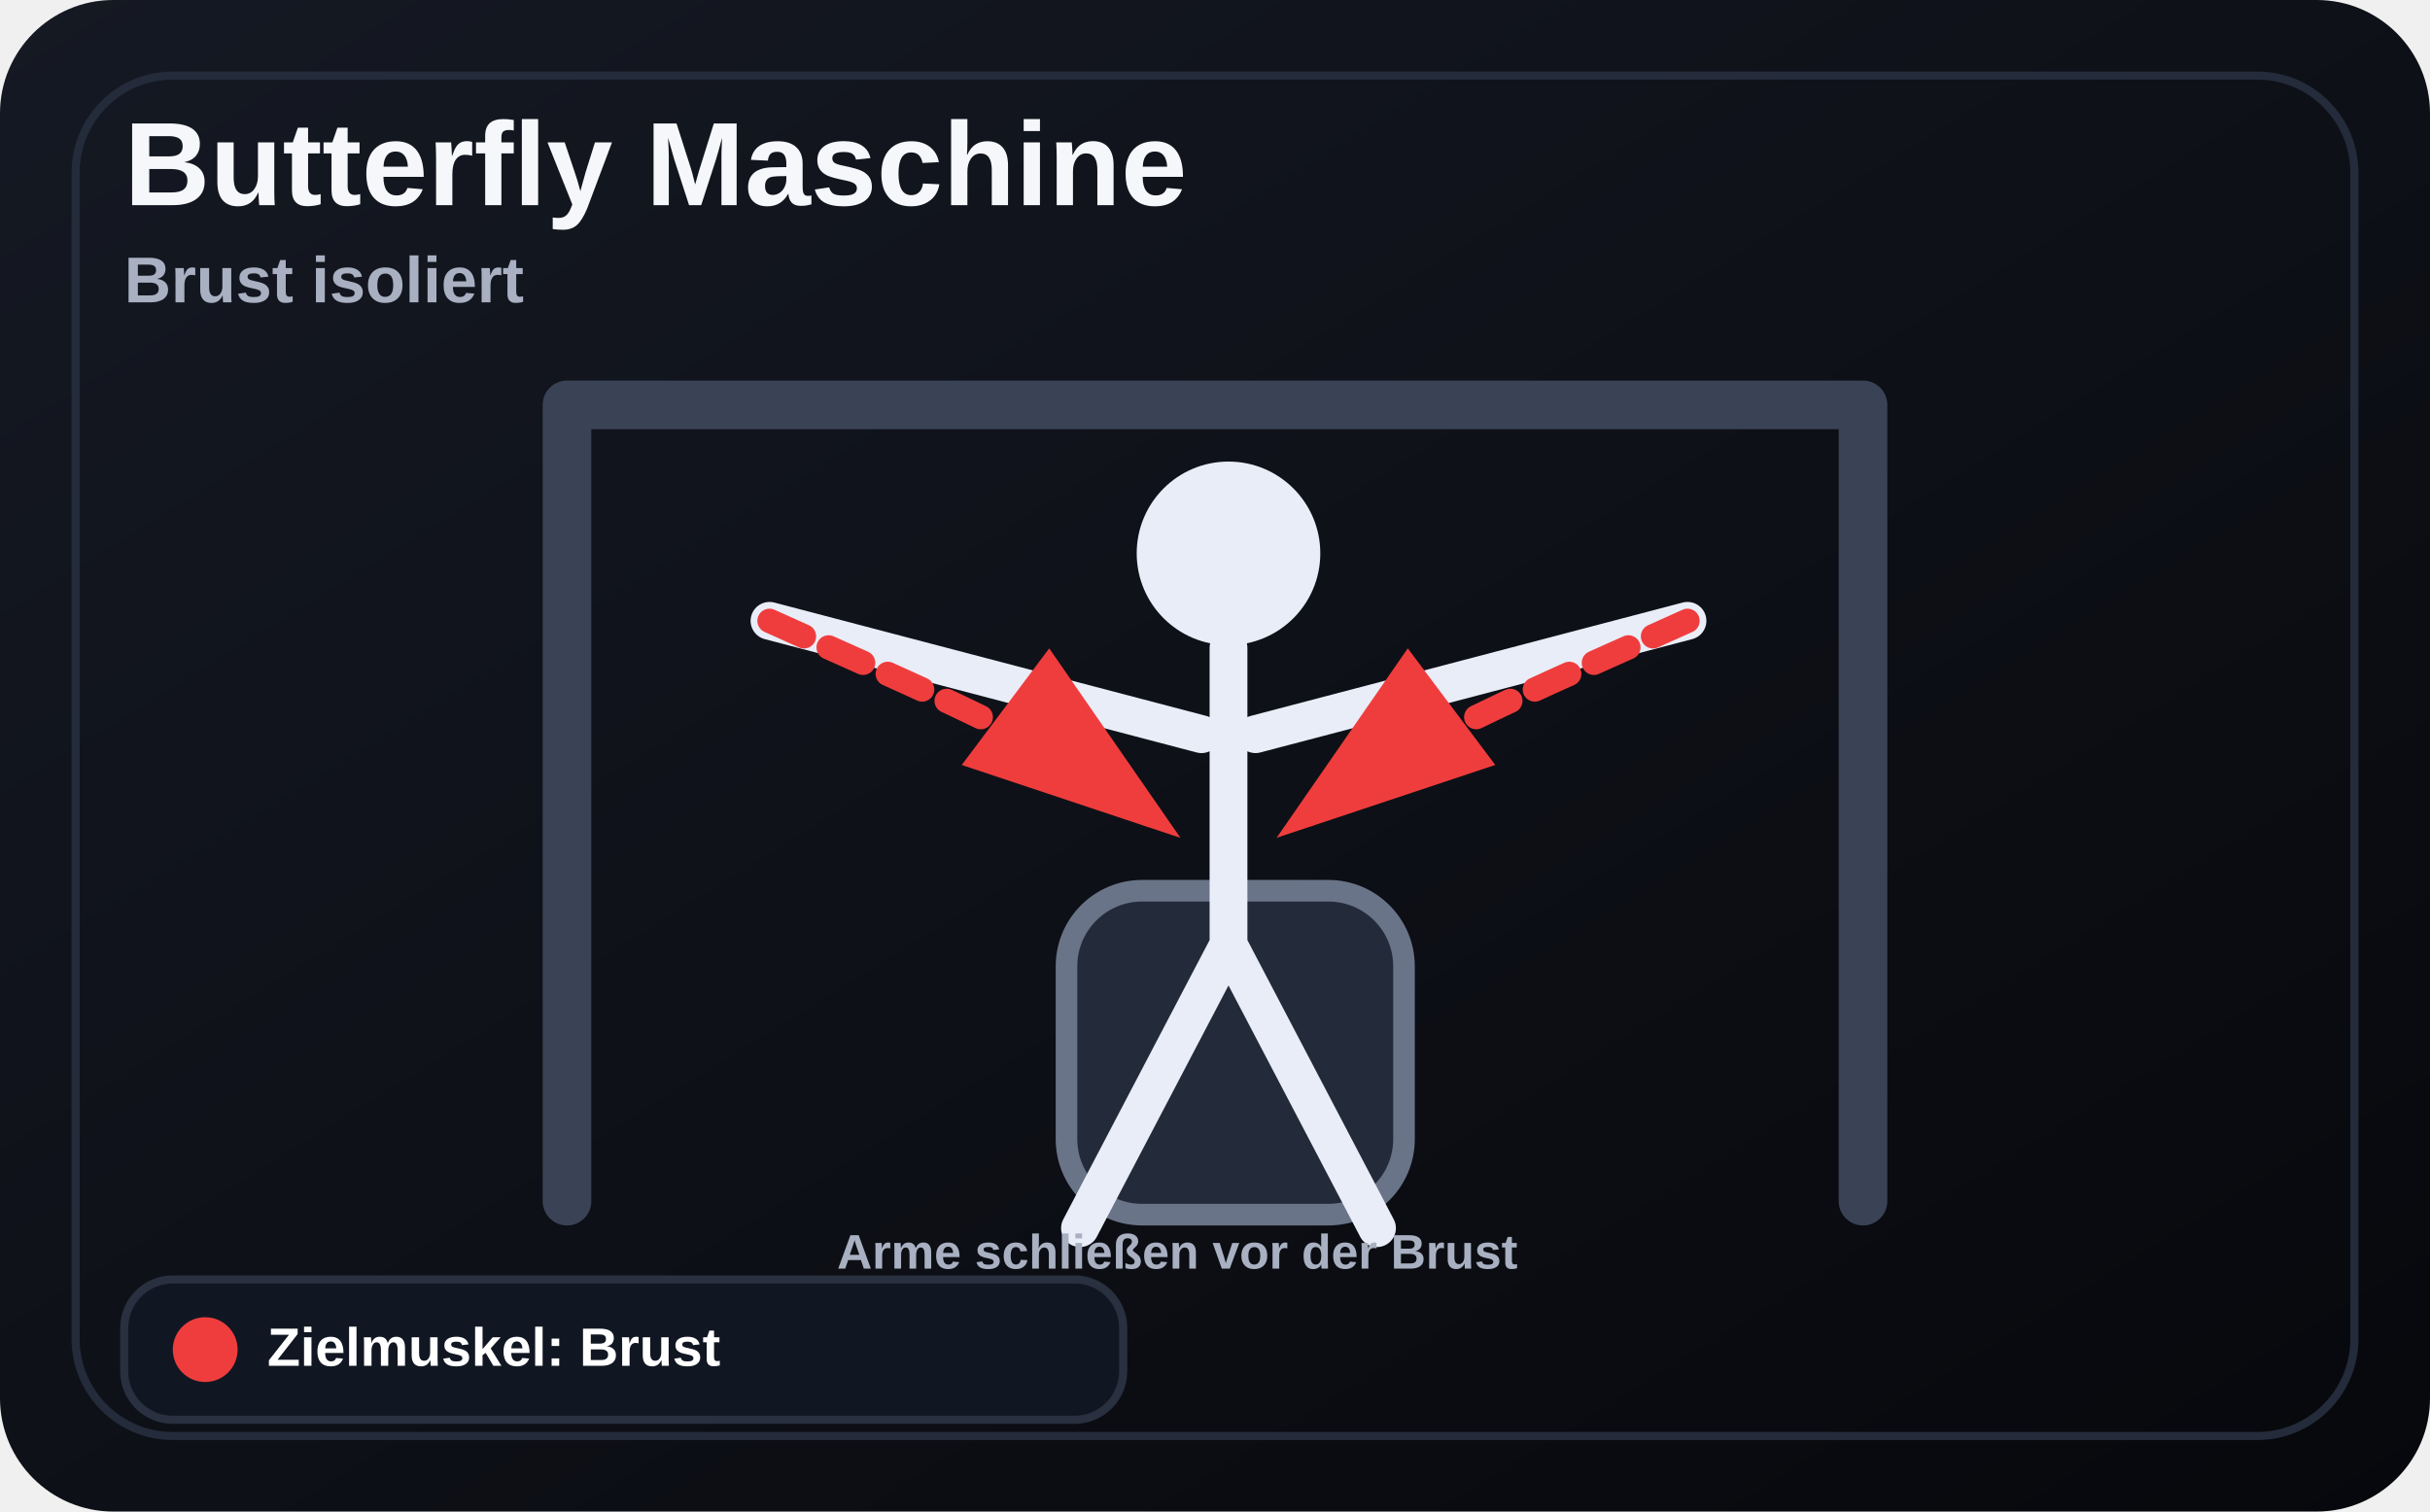
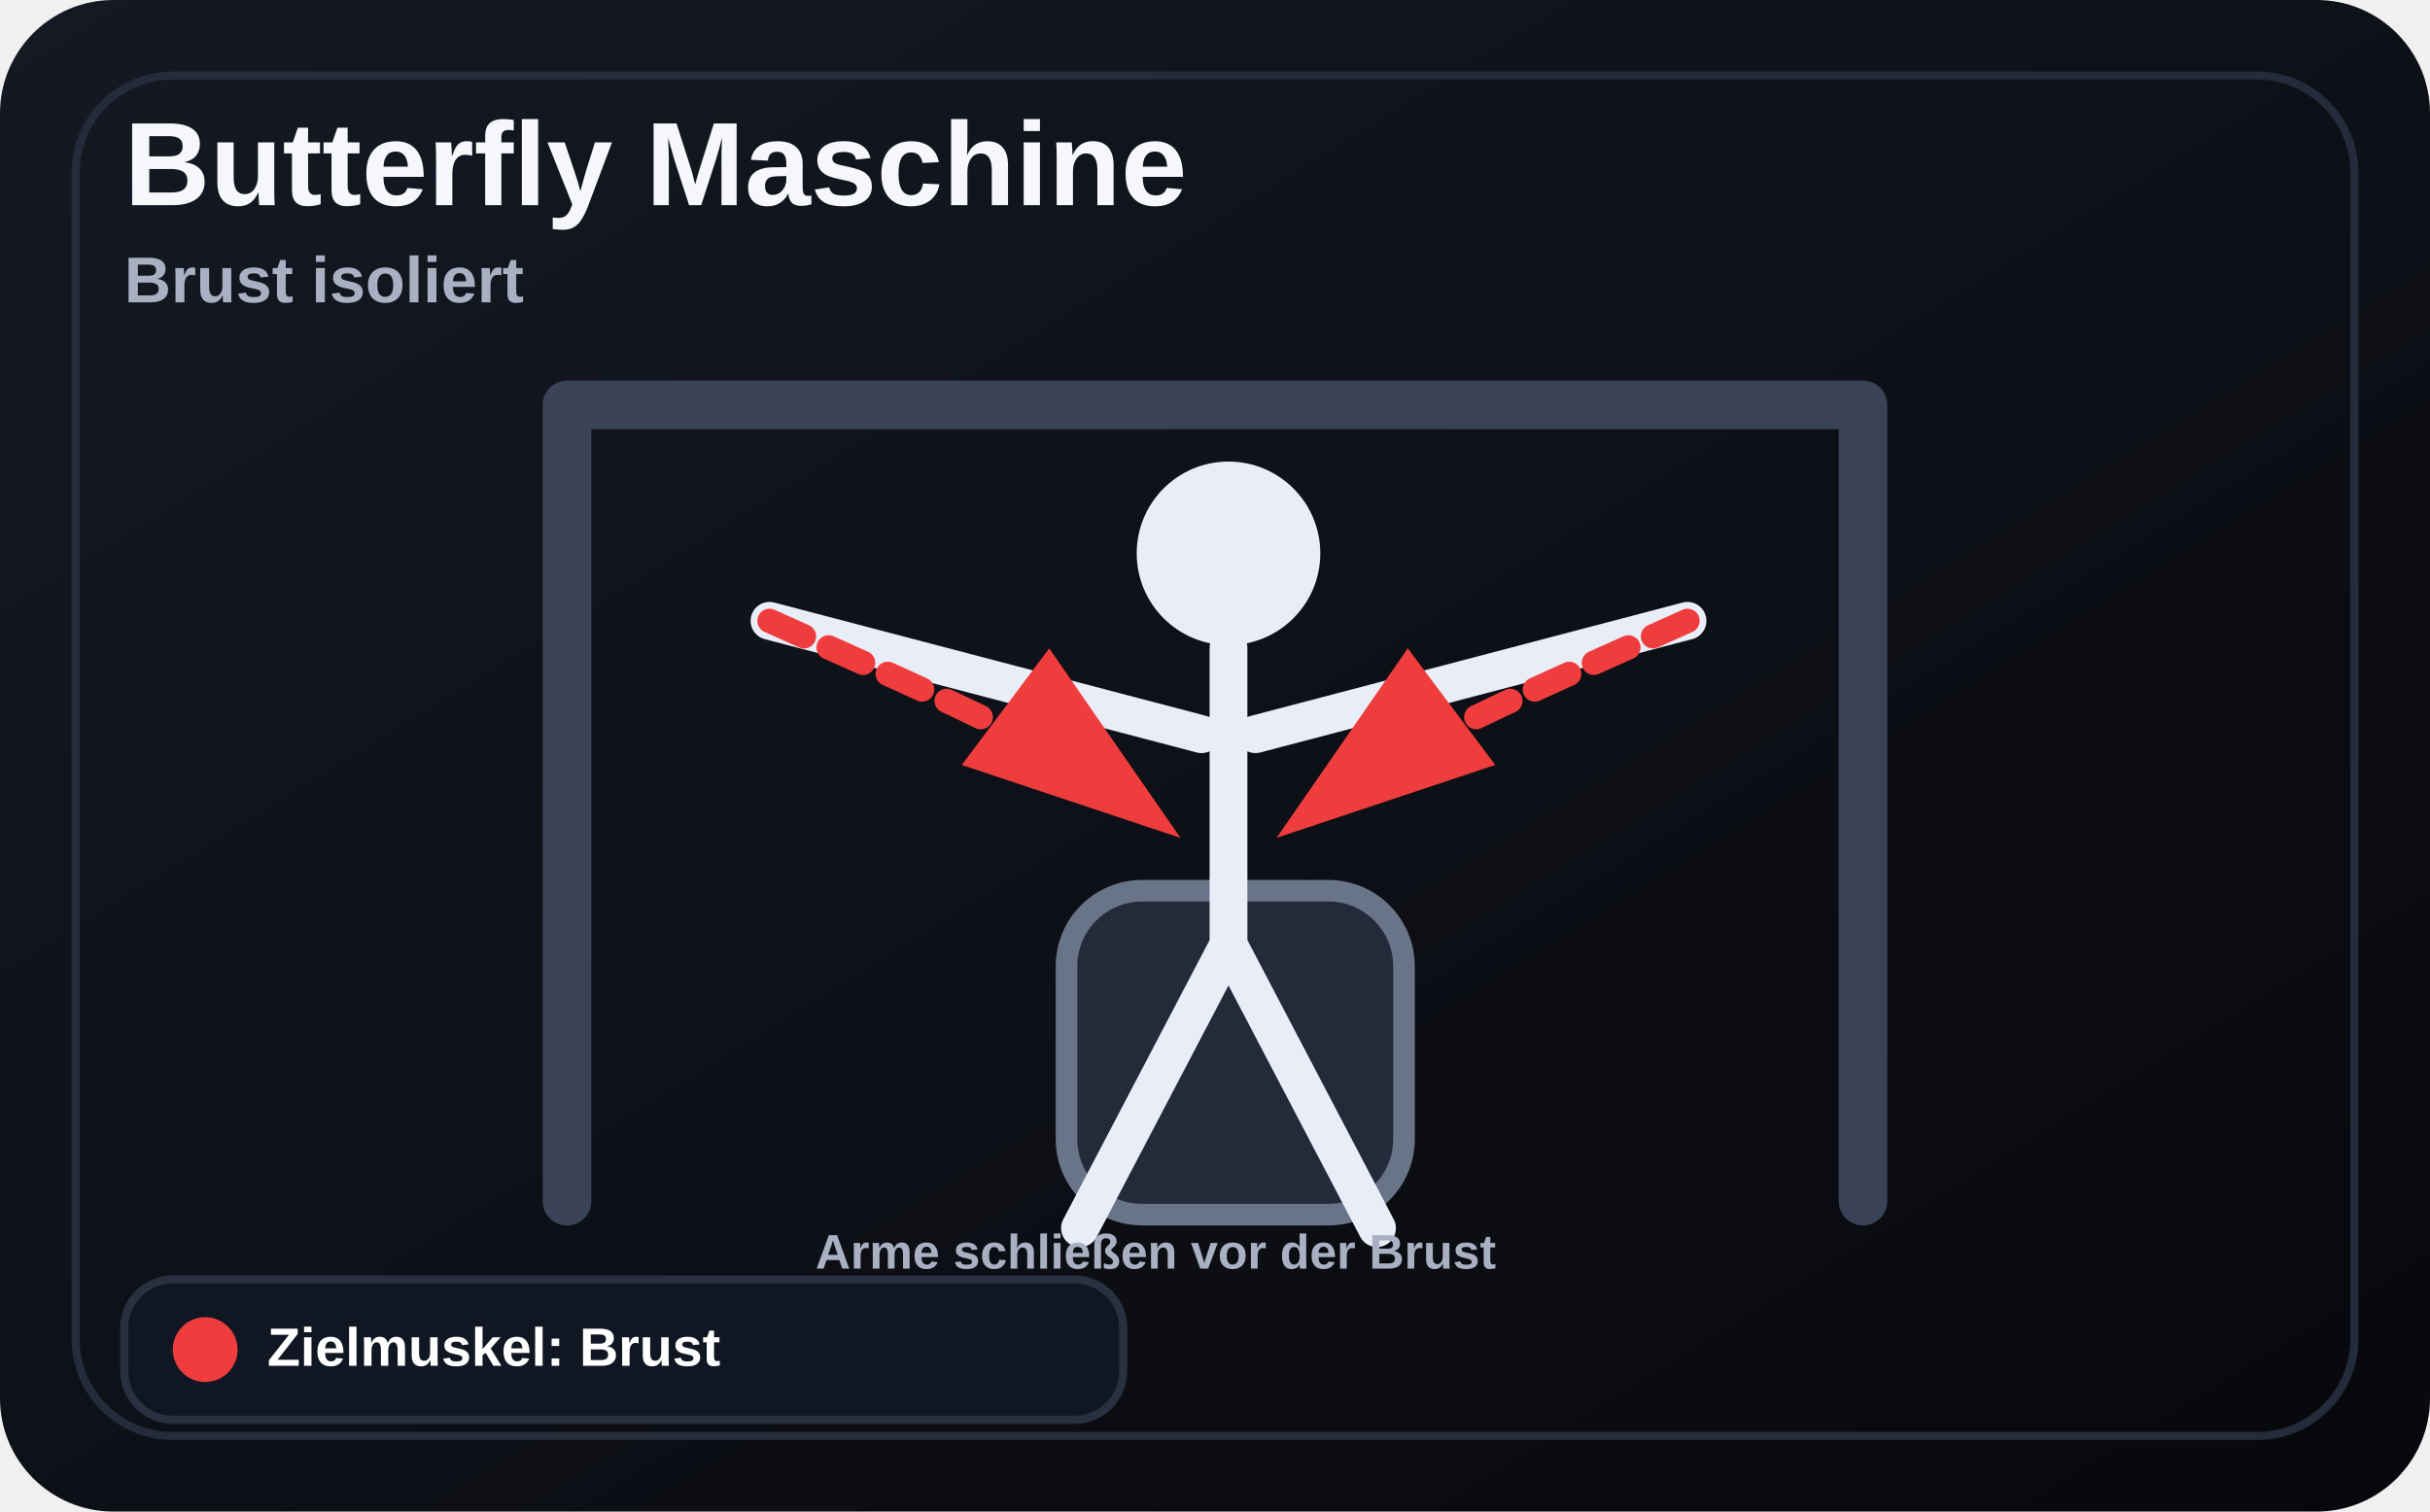
<svg xmlns="http://www.w3.org/2000/svg" viewBox="0 0 900 560">
  <defs>
    <linearGradient id="bg" x1="0" y1="0" x2="1" y2="1">
      <stop offset="0%" stop-color="#151923" />
      <stop offset="100%" stop-color="#07080c" />
    </linearGradient>
-     <style>
-       .title{font:900 44px Arial,sans-serif;fill:#f5f7fb}
-       .sub{font:700 24px Arial,sans-serif;fill:#a8b0c1}
-       .label{font:900 20px Arial,sans-serif;fill:#fff}
-       .note{font:800 18px Arial,sans-serif;fill:#a8b0c1}
-       .machine{fill:none;stroke:#3a4356;stroke-width:18;stroke-linecap:round;stroke-linejoin:round}
-       .machine2{fill:none;stroke:#566178;stroke-width:11;stroke-linecap:round;stroke-linejoin:round}
-       .person{fill:none;stroke:#e9edf7;stroke-width:14;stroke-linecap:round;stroke-linejoin:round}
-       .thin{fill:none;stroke:#e9edf7;stroke-width:9;stroke-linecap:round;stroke-linejoin:round}
-       .personFill{fill:#e9edf7}
-       .bar{stroke:#a8b0c1;stroke-width:16;stroke-linecap:round;fill:none}
-       .seat{fill:#232a3a;stroke:#6a7488;stroke-width:8}
-       .plate{fill:#202634;stroke:#8a94a8;stroke-width:7}
-       .arrow{fill:none;stroke:#ef3d3d;stroke-width:9;stroke-linecap:round;stroke-linejoin:round;stroke-dasharray:14 10;marker-end:url(#arrowhead)}
-       .highlight{fill:#ef3d3d}
-     </style>
+     <style>.title{font:900 44px Arial,sans-serif;fill:#f5f7fb}.sub{font:700 24px Arial,sans-serif;fill:#a8b0c1}.label{font:900 20px Arial,sans-serif;fill:#fff}.small{font:800 18px Arial,sans-serif;fill:#a8b0c1}.machine{fill:none;stroke:#3a4356;stroke-width:18;stroke-linecap:round;stroke-linejoin:round}.machine2{fill:none;stroke:#566178;stroke-width:11;stroke-linecap:round;stroke-linejoin:round}.person{fill:none;stroke:#e9edf7;stroke-width:14;stroke-linecap:round;stroke-linejoin:round}.personFill{fill:#e9edf7}.bar{stroke:#a8b0c1;stroke-width:16;stroke-linecap:round;fill:none}.seat{fill:#232a3a;stroke:#6a7488;stroke-width:8}.plate{fill:#202634;stroke:#8a94a8;stroke-width:7}.arrow{fill:none;stroke:#ef3d3d;stroke-width:9;stroke-linecap:round;stroke-linejoin:round;stroke-dasharray:14 10;marker-end:url(#arrowhead)}.highlight{fill:#ef3d3d}</style>
    <marker id="arrowhead" markerWidth="10" markerHeight="10" refX="8" refY="3" orient="auto">
      <path d="M0,0 L0,6 L9,3 z" fill="#ef3d3d" />
    </marker>
  </defs>
  <rect width="900" height="560" rx="42" fill="url(#bg)" />
  <rect x="28" y="28" width="844" height="504" rx="36" fill="none" stroke="#242b3a" stroke-width="3" />
  <text x="46" y="76" class="title">Butterfly Maschine</text>
  <text x="46" y="112" class="sub">Brust isoliert</text>
-   <path class="machine" d="M210 150V445M690 150V445M210 150H690" />
-   <rect class="seat" x="395" y="330" width="125" height="120" rx="28" />
-   <circle class="personFill" cx="455" cy="205" r="34" />
-   <path class="person" d="M455 240V350M445 272L285 230M465 272L625 230M455 350L400 455M455 350L510 455" />
-   <path class="arrow" d="M285 230C340 255 390 275 430 305" />
-   <path class="arrow" d="M625 230C570 255 520 275 480 305" />
-   <text x="310" y="470" class="note">Arme schließen vor der Brust</text>
+   <path d="M210 150V445M690 150V445M210 150H690" class="machine" />
+   <rect x="395" y="330" width="125" height="120" rx="28" class="seat" />
+   <circle cx="455" cy="205" r="34" class="personFill" />
+   <path d="M455 240V350M445 272L285 230M465 272L625 230M455 350L400 455M455 350L510 455" class="person" />
+   <path d="M285 230C340 255 390 275 430 305" class="arrow" />
+   <path d="M625 230C570 255 520 275 480 305" class="arrow" />
+   <text x="302" y="470" class="small">Arme schließen vor der Brust</text>
  <rect x="46" y="474" width="370" height="52" rx="18" fill="#111722" stroke="#293040" stroke-width="3" />
  <circle cx="76" cy="500" r="12" fill="#ef3d3d" />
  <text x="99" y="506" class="label">Zielmuskel: Brust</text>
</svg>
